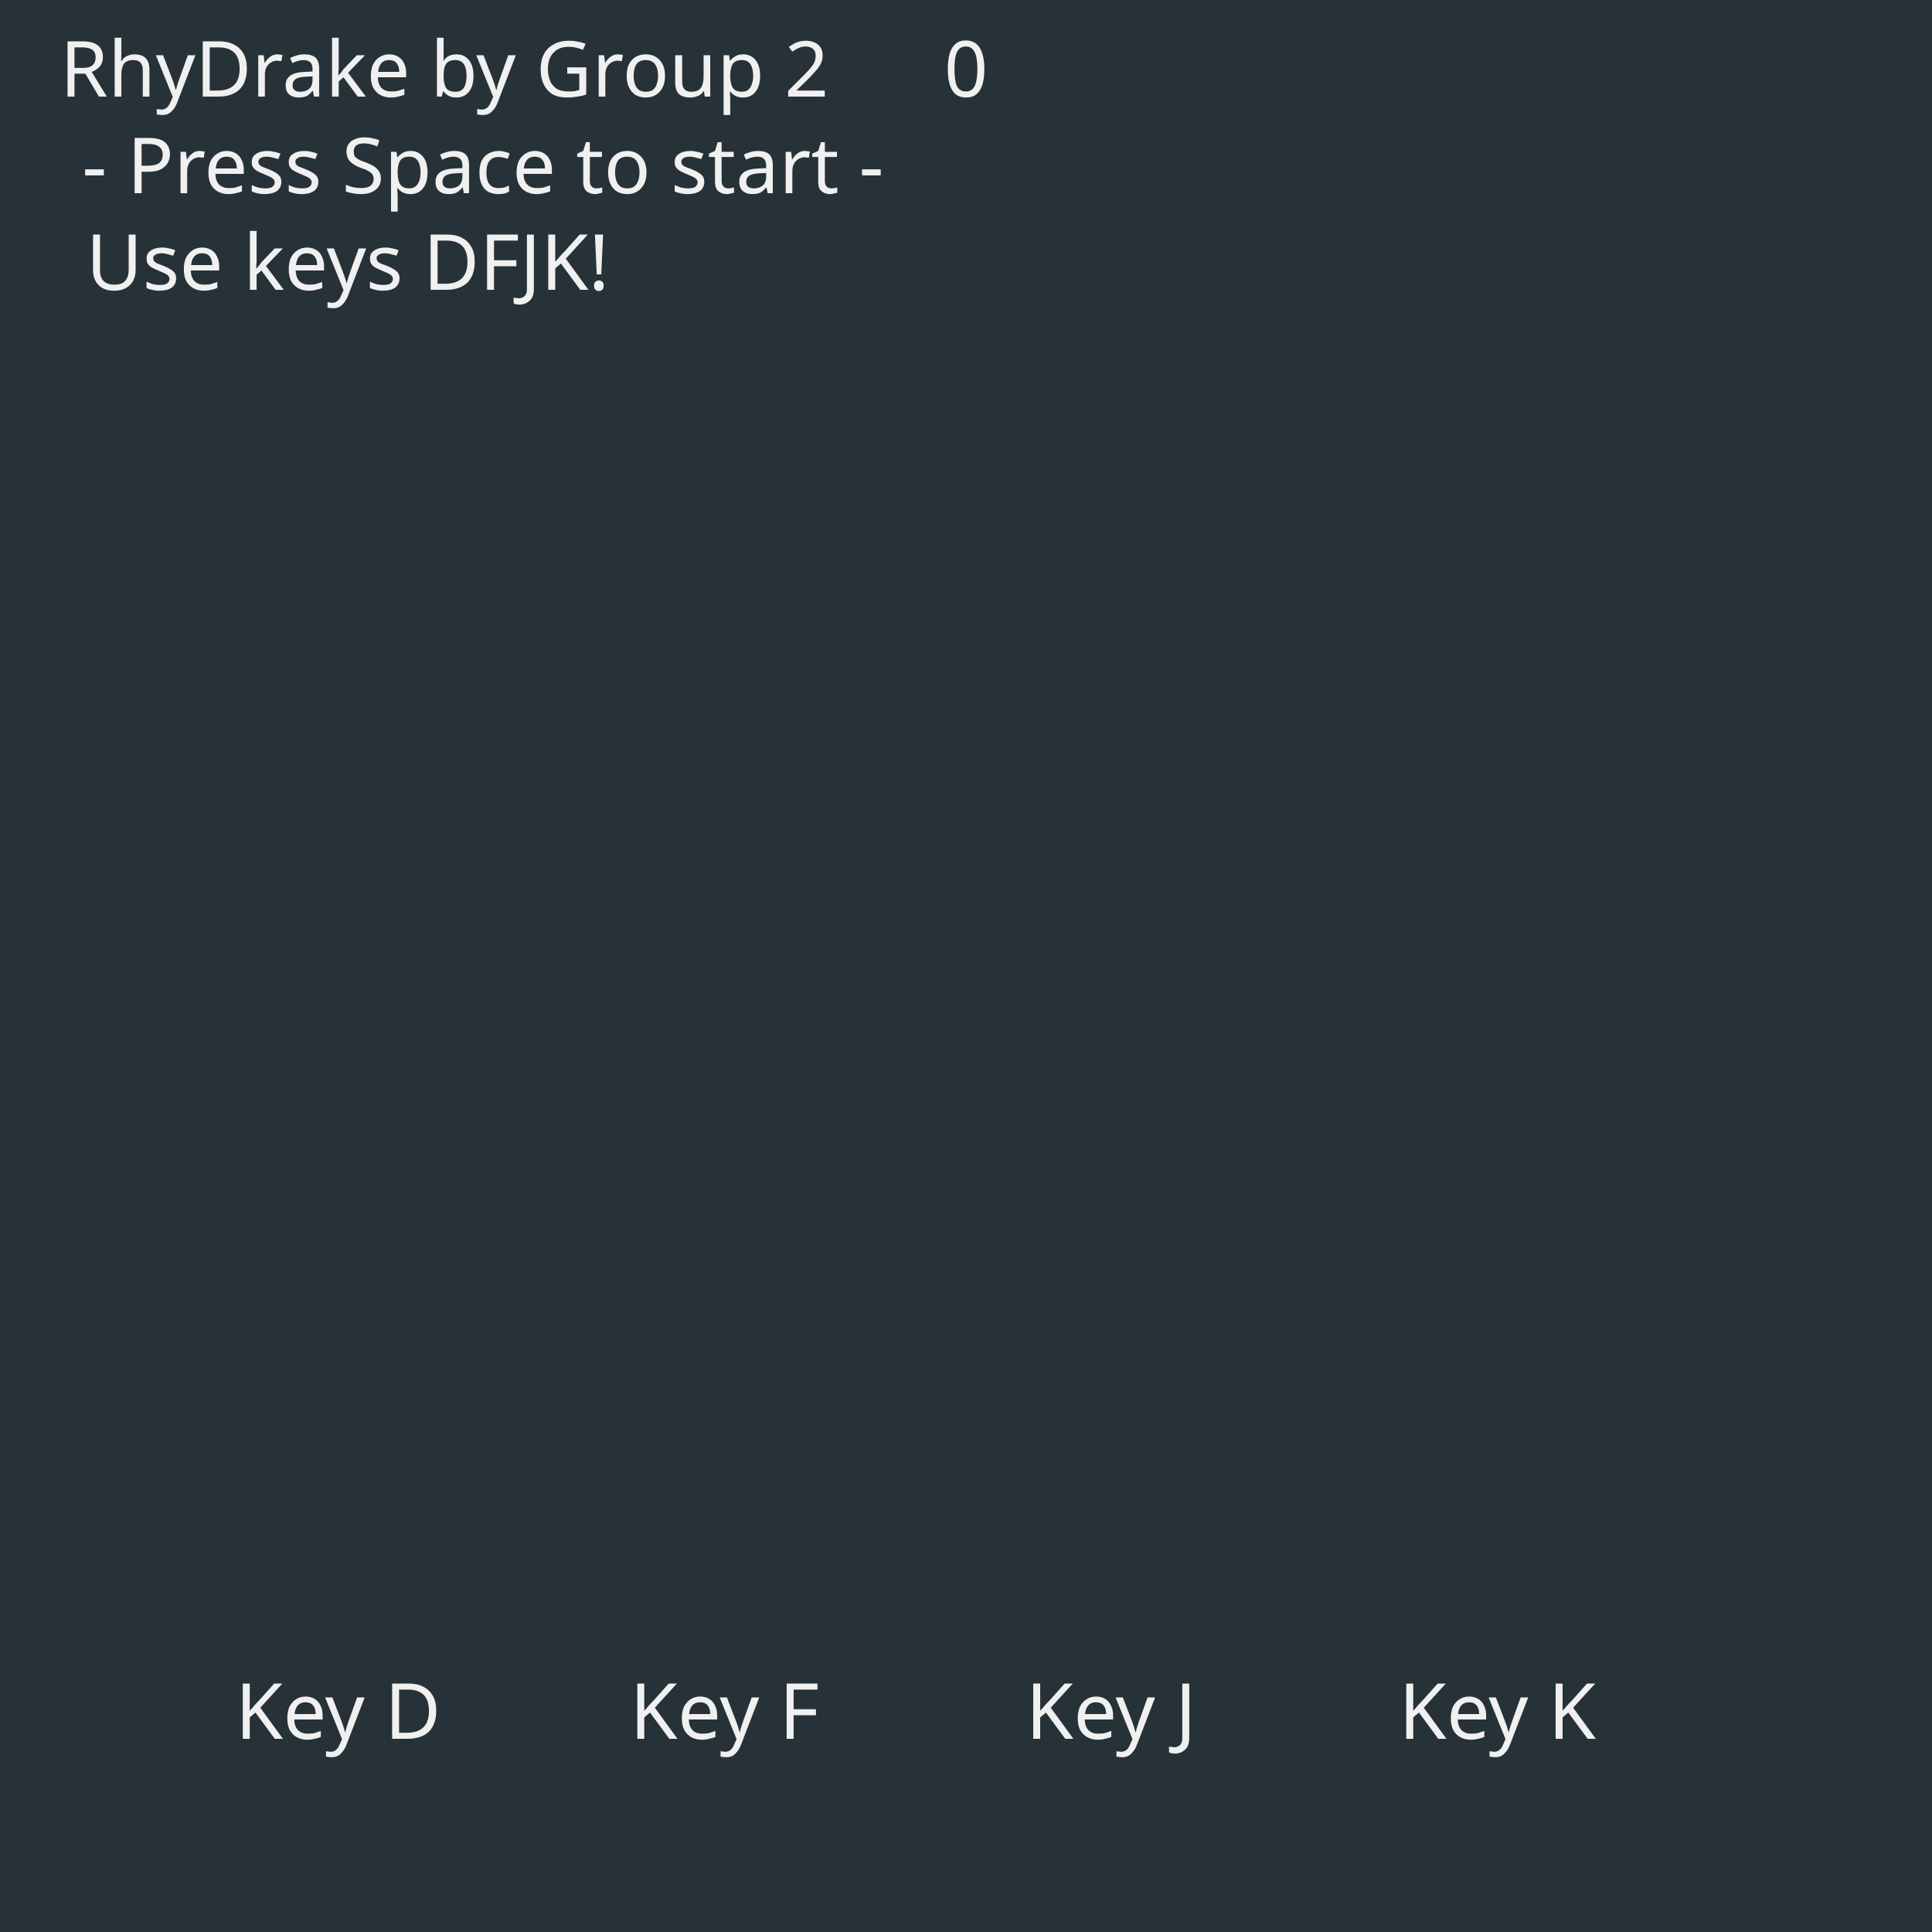
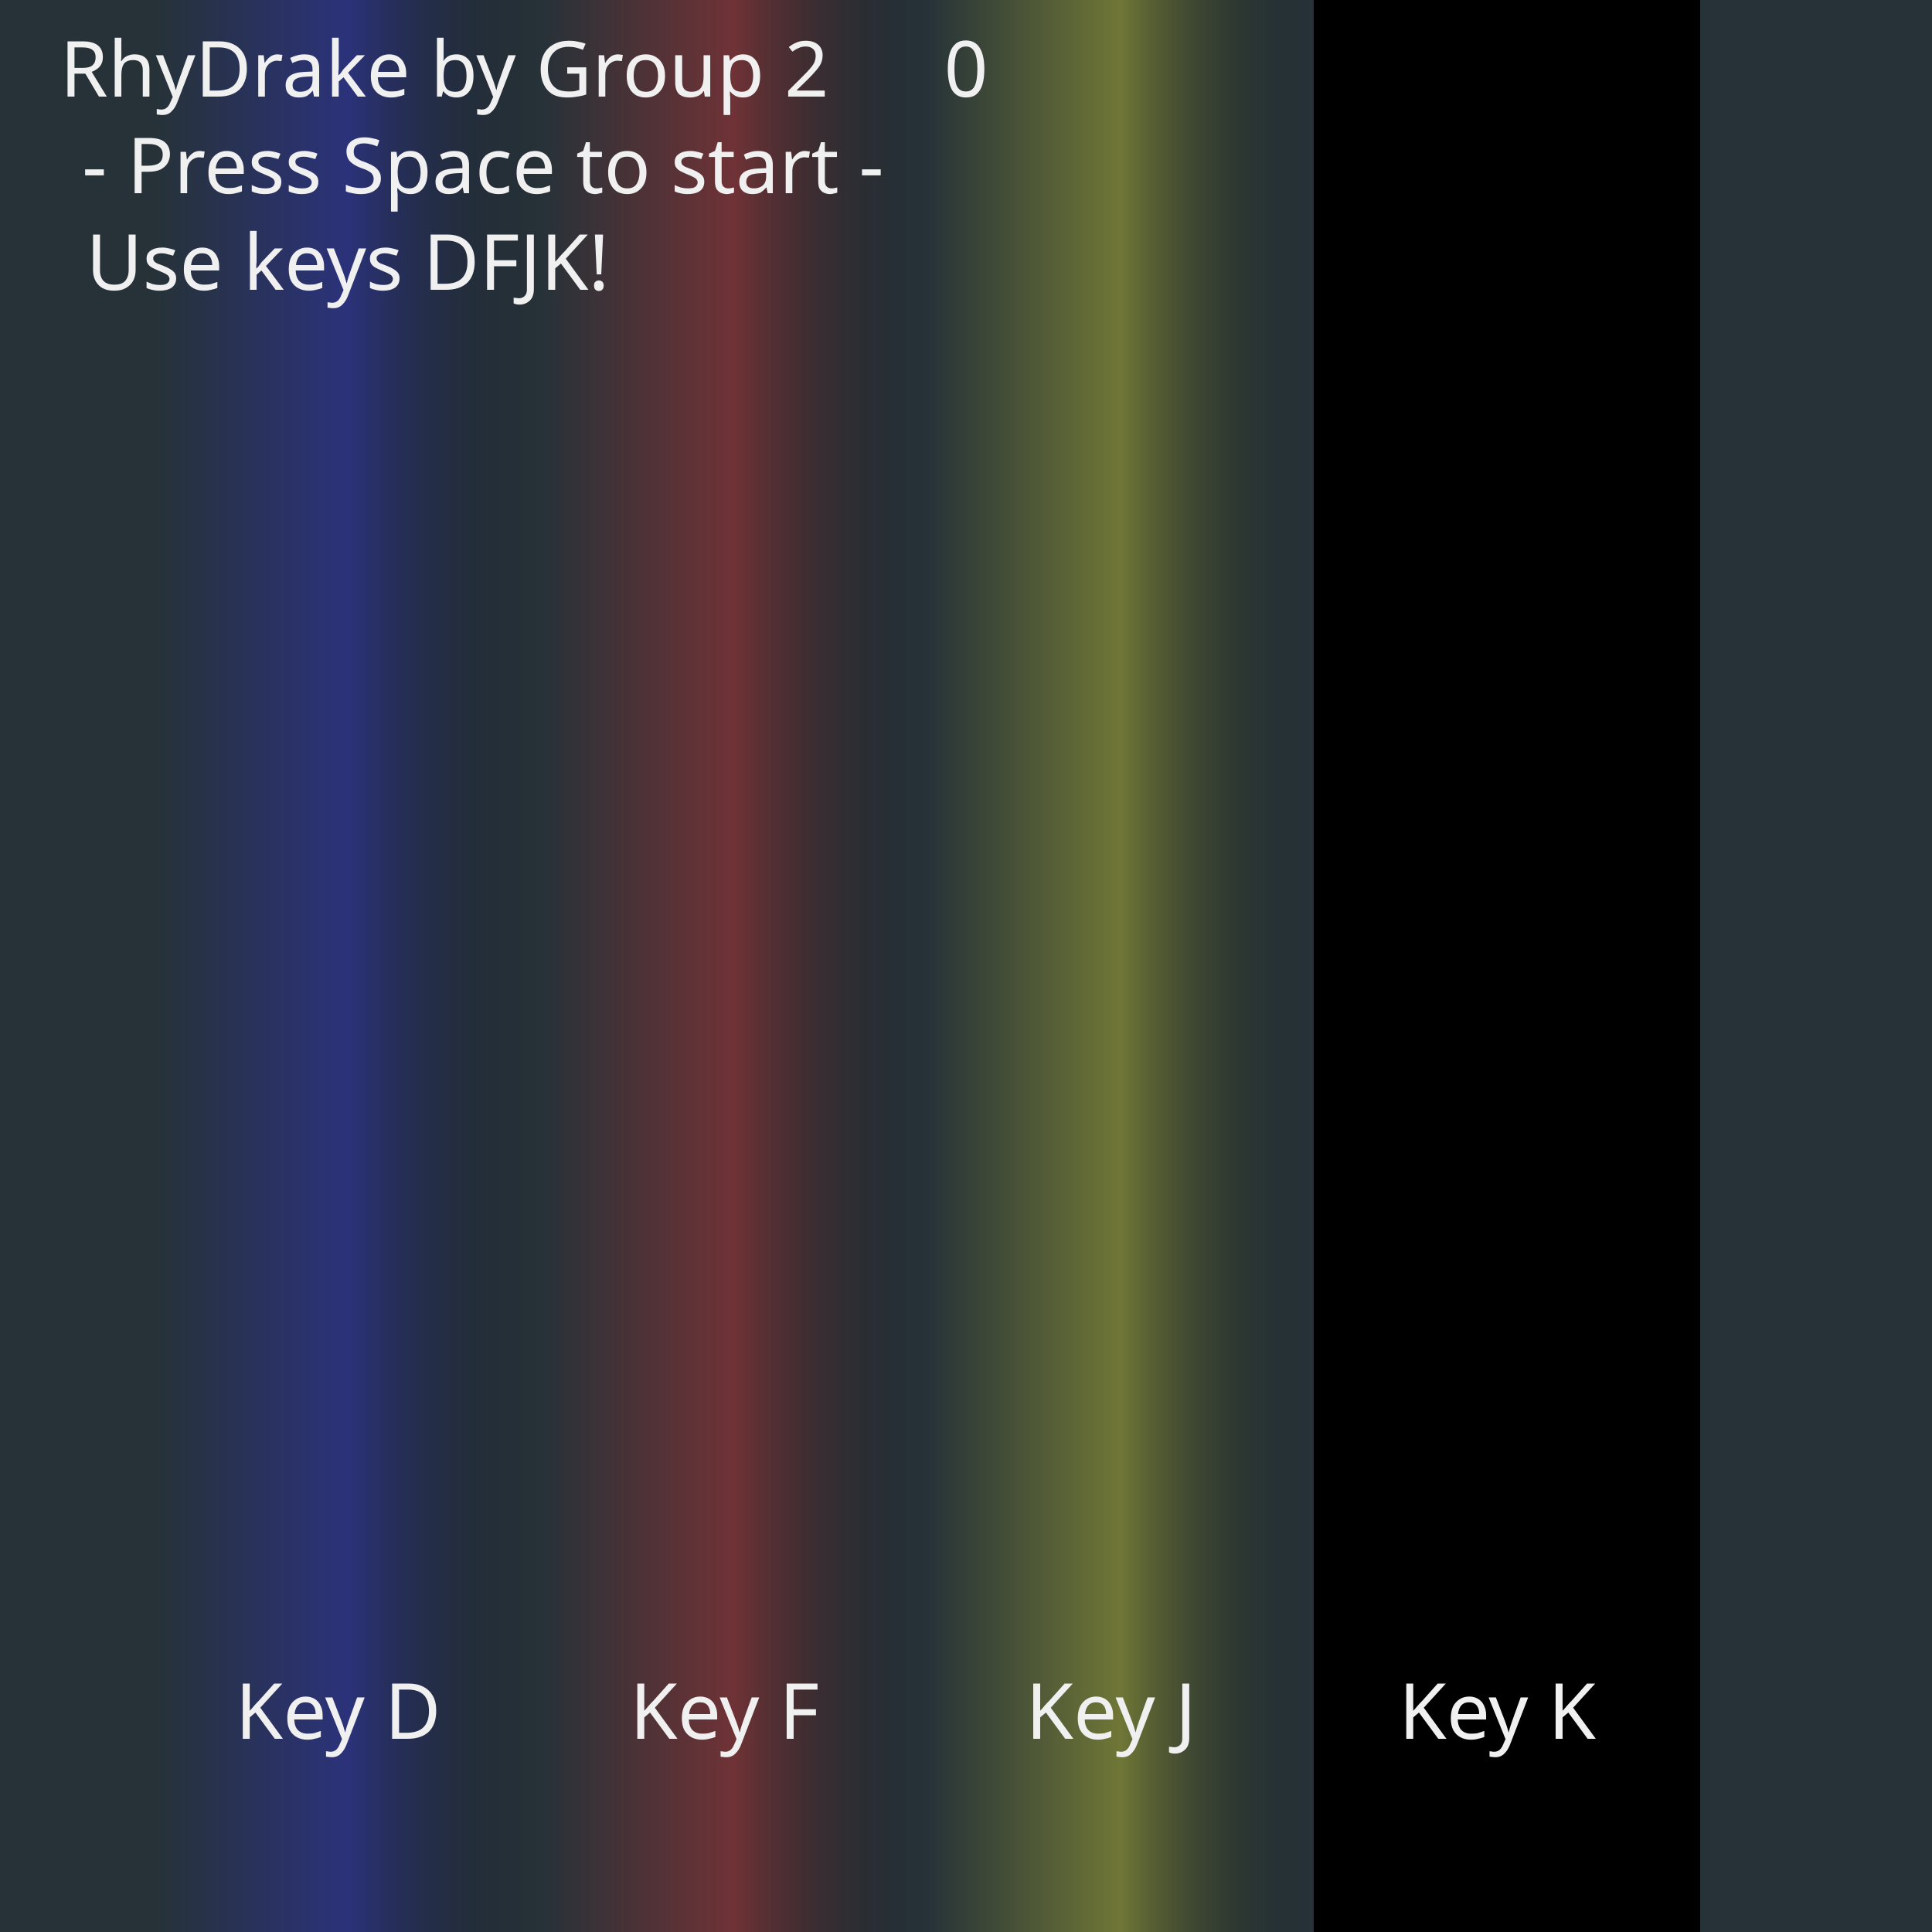
<svg xmlns="http://www.w3.org/2000/svg" viewBox="0 0 100 100" preserveAspectRatio="xMidYMid meet">
  <defs>
    <filter id="svg_1_blur" x="-50%" y="-50%" width="200%" height="200%">
      <feGaussianBlur stdDeviation="12" />
    </filter>
    <linearGradient id="endshadgrad" x1="0%" y1="0%" x2="100%" y2="0%">
      <stop offset="0%" style="stop-color:rgb(0,0,0);stop-opacity:0.5" />
      <stop offset="50%" style="stop-color:rgb(0,0,0);stop-opacity:1" />
      <stop offset="100%" style="stop-color:rgb(0,0,0);stop-opacity:0.5" />
    </linearGradient>
+     <linearGradient id="bsg" x1="0%" y1="0%" x2="100%" y2="0%">
+       <stop offset="0%" style="stop-color:#3333dd;stop-opacity:0" />
+       <stop offset="50%" style="stop-color:#3333dd;stop-opacity:0.4" />
+       <stop offset="100%" style="stop-color#3333dd;stop-opacity:0" />
+     </linearGradient>
+     <linearGradient id="rsg" x1="0%" y1="0%" x2="100%" y2="0%">
+       <stop offset="0%" style="stop-color:#dd3333;stop-opacity:0" />
+       <stop offset="50%" style="stop-color:#dd3333;stop-opacity:0.4" />
+       <stop offset="100%" style="stop-color#dd3333;stop-opacity:0" />
+     </linearGradient>
+     <linearGradient id="ysg" x1="0%" y1="0%" x2="100%" y2="0%">
+       <stop offset="0%" style="stop-color:#dddd33;stop-opacity:0" />
+       <stop offset="50%" style="stop-color:#dddd33;stop-opacity:0.4" />
+       <stop offset="100%" style="stop-color#dddd33;stop-opacity:0" />
+     </linearGradient>
+     <linearGradient id="grsg" x1="0%" y1="0%" x2="100%" y2="0%">
+       <stop offset="0%" style="stop-color:#33dd33;stop-opacity:0" />
+       <stop offset="50%" style="stop-color:#33dd33;stop-opacity:0.4" />
+       <stop offset="100%" style="stop-color#33dd33;stop-opacity:0" />
+     </linearGradient>
  </defs>
  <rect x="-10000" y="-10000" width="20000" height="20000" style="fill:#000000" />
  <rect x="0" y="0" width="100" height="100" style="fill:#263238" />
-   <rect id="col1" x="0" y="0" width="100" height="100" style="fill:#263238" />
-   <rect id="col2" x="0" y="0" width="100" height="100" style="fill:#263238" />
-   <rect id="col3" x="0" y="0" width="100" height="100" style="fill:#263238" />
-   <rect x="0" y="0" width="100" height="100" style="fill:#263238" />
+   <rect id="col1" x="8" y="0" width="20" height="100" fill="url(#bsg)" fill-opacity="1" />
+   <rect id="col2" x="28" y="0" width="20" height="100" fill="url(#rsg)" fill-opacity="1" />
+   <rect id="col3" x="48" y="0" width="20" height="100" fill="url(#ysg)" fill-opacity="1" />
+   <rect id="col4" x="68" y="0" width="20" height="100" sfill="url(#grsg)" fill-opacity="1" />
  <line id="hitbar" y2="85" x2="50" y1="85" x1="50" stroke-width="0.25" stroke="#cfd8dc" fill="none" />
  <text id="title" xml:space="preserve" text-anchor="middle" font-family="Sans-serif" font-size="4" y="5" x="23" fill="#f0f0f0">RhyDrake by Group 2</text>
  <g id="begintext" fill-opacity="1">
    <text xml:space="preserve" text-anchor="middle" font-family="Sans-serif" font-size="4" y="10" x="25" fill="#f0f0f0">- Press Space to start -</text>
    <text xml:space="preserve" text-anchor="middle" font-family="Sans-serif" font-size="4" y="15" x="18" fill="#f0f0f0">Use keys DFJK!</text>
  </g>
  <text id="scoretxt" xml:space="preserve" text-anchor="middle" font-family="Sans-serif" font-size="4" y="5" x="50" fill="#f0f0f0">0</text>
  <text id="ln1" xml:space="preserve" text-anchor="middle" font-family="Sans-serif" font-size="4" y="90" x="17.5" fill="#f0f0f0">Key D</text>
  <text id="ln2" xml:space="preserve" text-anchor="middle" font-family="Sans-serif" font-size="4" y="90" x="37.5" fill="#f0f0f0">Key F</text>
  <text id="ln3" xml:space="preserve" text-anchor="middle" font-family="Sans-serif" font-size="4" y="90" x="57.5" fill="#f0f0f0">Key J</text>
  <text id="ln4" xml:space="preserve" text-anchor="middle" font-family="Sans-serif" font-size="4" y="90" x="77.5" fill="#f0f0f0">Key K</text>
  <rect id="endshadow" x="0" y="0" width="100" height="100" fill="url(#endshadgrad)" fill-opacity="0" />
  <text id="errorretard" x="98112.6" fill="#f0f0f0">aaa</text>
  <text id="thankyou" xml:space="preserve" text-anchor="middle" font-family="Sans-serif" font-size="4" y="82.5" x="50" fill="#ef9a9a" fill-opacity="0"> Thank you for playing! Press Enter to play again.</text>
  <text id="misst" xml:space="preserve" text-anchor="middle" font-family="Sans-serif" font-size="4" y="30" x="50" fill="#ef9a9a" />
  <text id="badt" xml:space="preserve" text-anchor="middle" font-family="Sans-serif" font-size="4" y="37.5" x="50" fill="#ffcc80" />
  <text id="okt" xml:space="preserve" text-anchor="middle" font-family="Sans-serif" font-size="4" y="45" x="50" fill="#fff59d" />
  <text id="goodt" xml:space="preserve" text-anchor="middle" font-family="Sans-serif" font-size="4" y="52.5" x="50" fill="#c5e1a5" />
  <text id="greatt" xml:space="preserve" text-anchor="middle" font-family="Sans-serif" font-size="4" y="60" x="50" fill="#80cbc4" />
  <text id="perfectt" xml:space="preserve" text-anchor="middle" font-family="Sans-serif" font-size="4" y="67.5" x="50" fill="#ce93d8" />
  <text id="finalscore" xml:space="preserve" text-anchor="middle" font-family="Sans-serif" font-size="4" y="75" x="50" fill="#f0f0f0" />
</svg>
